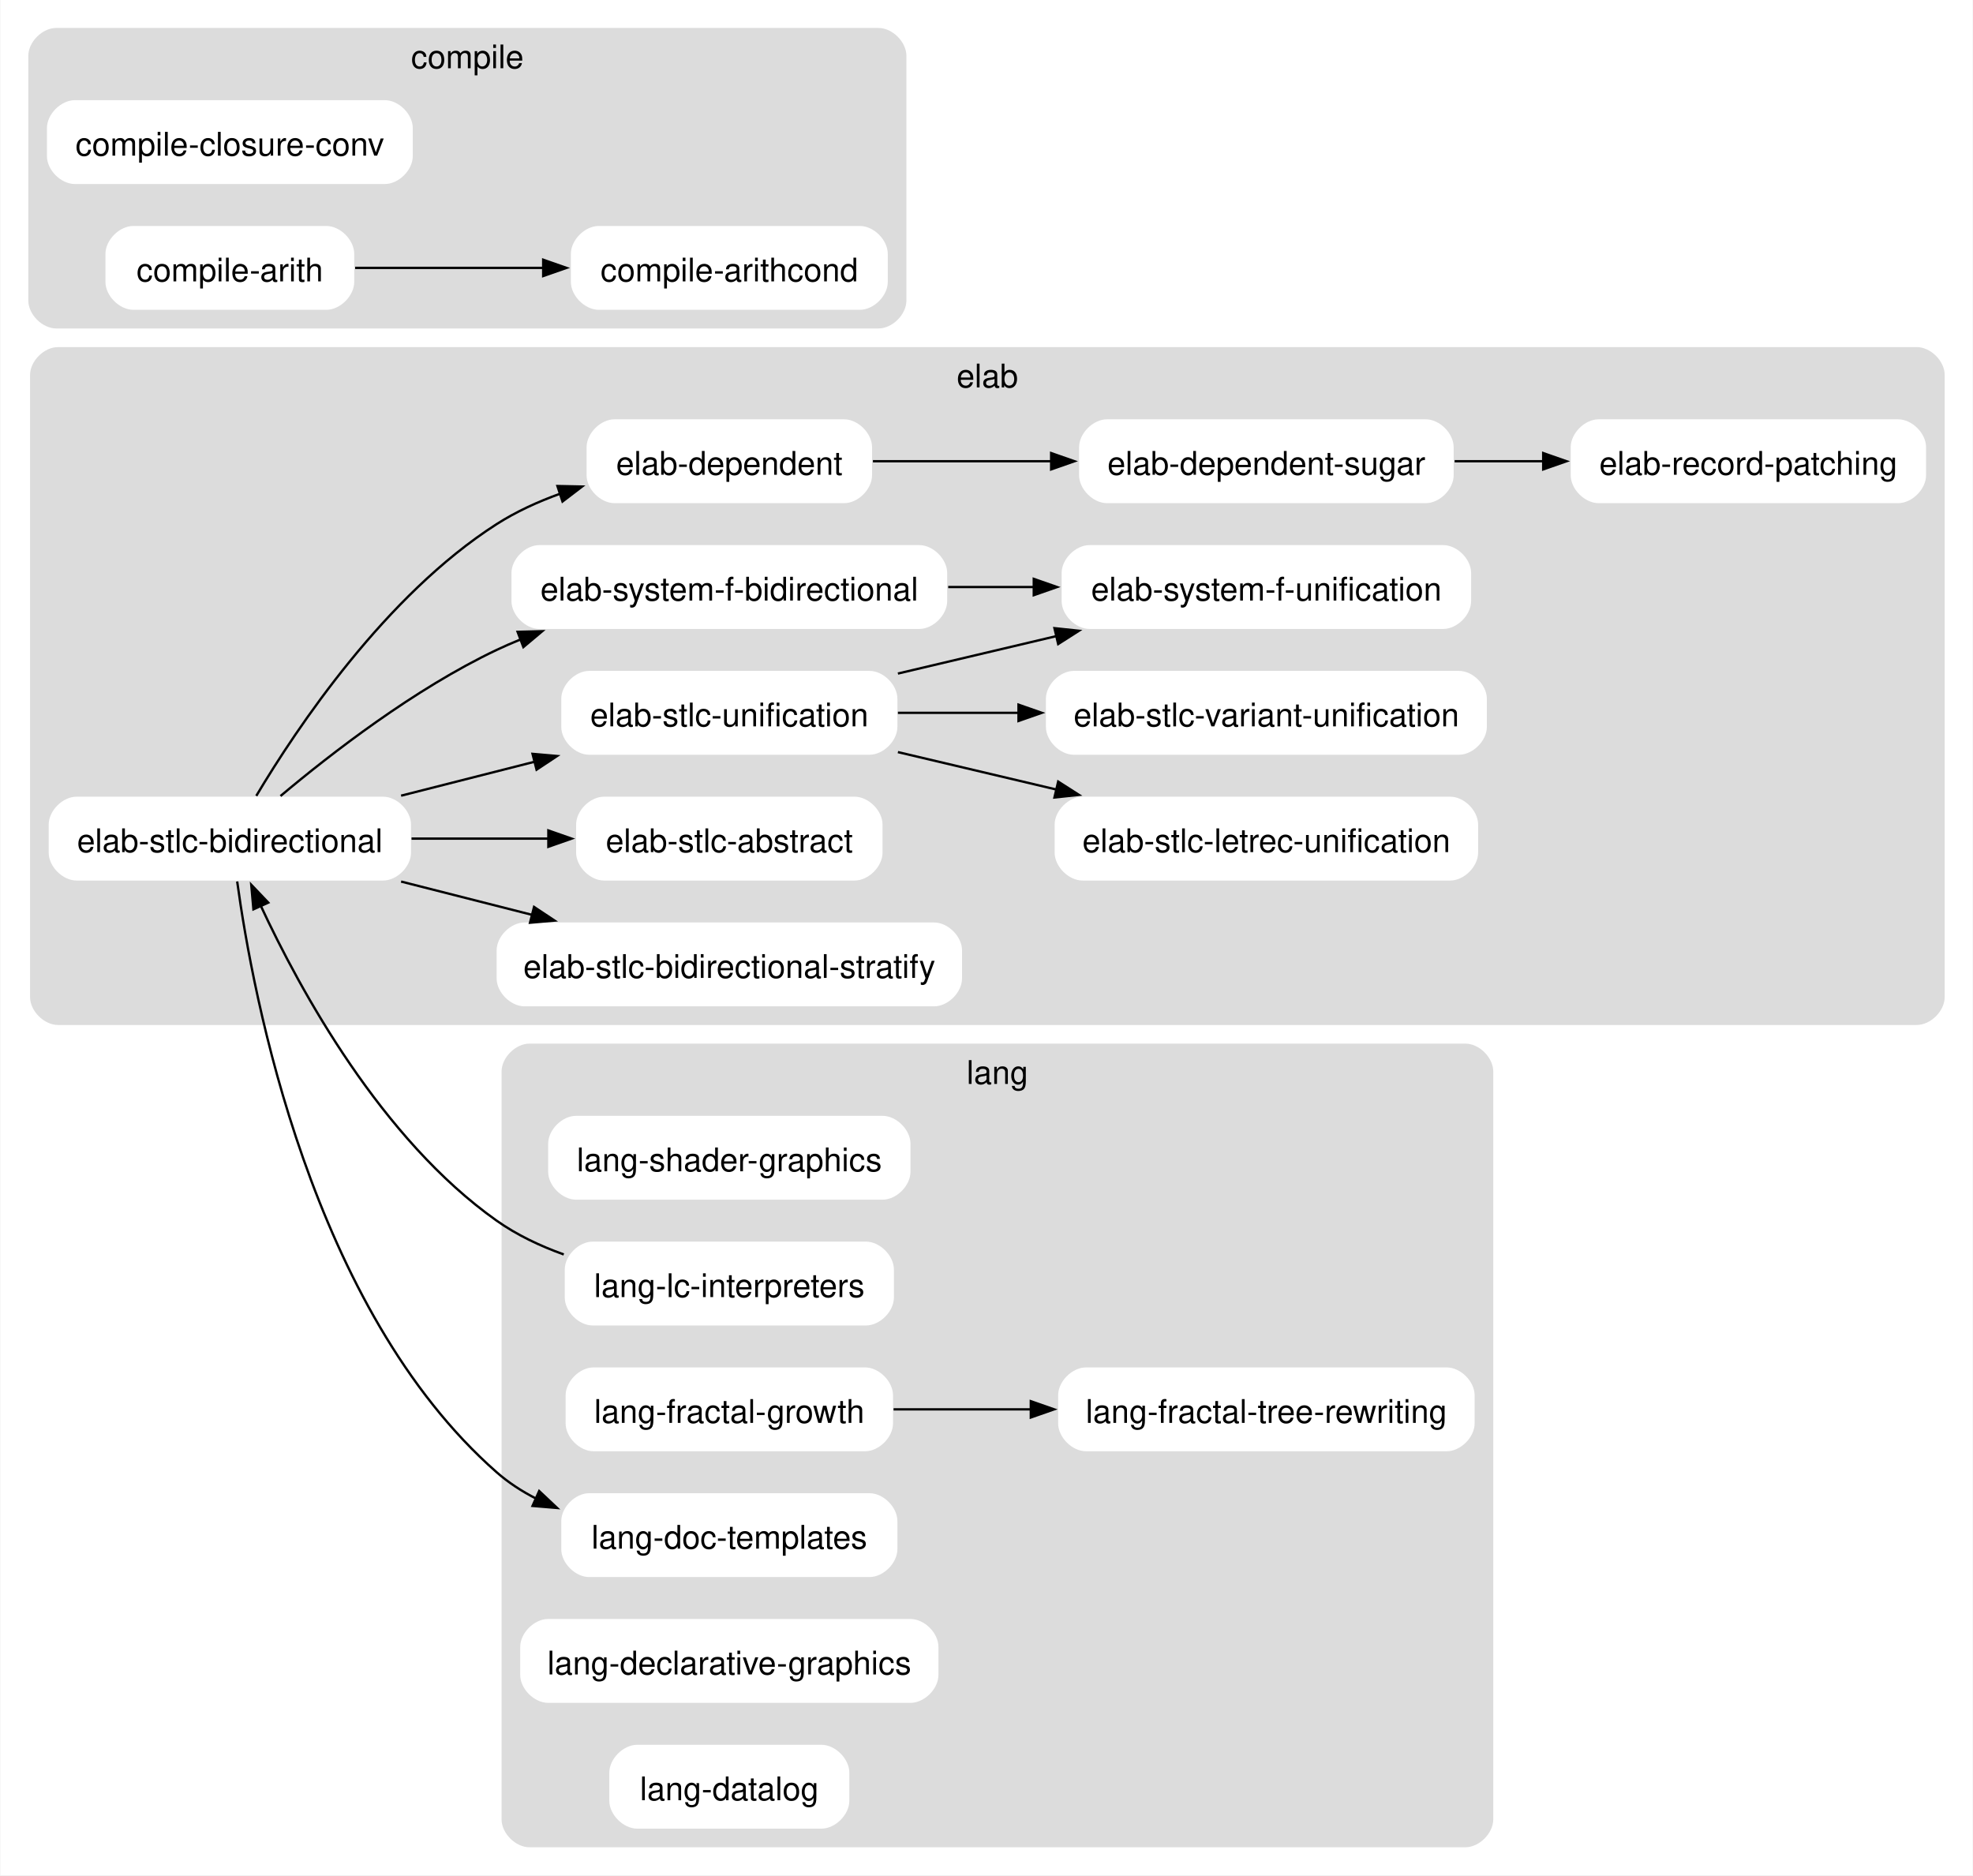
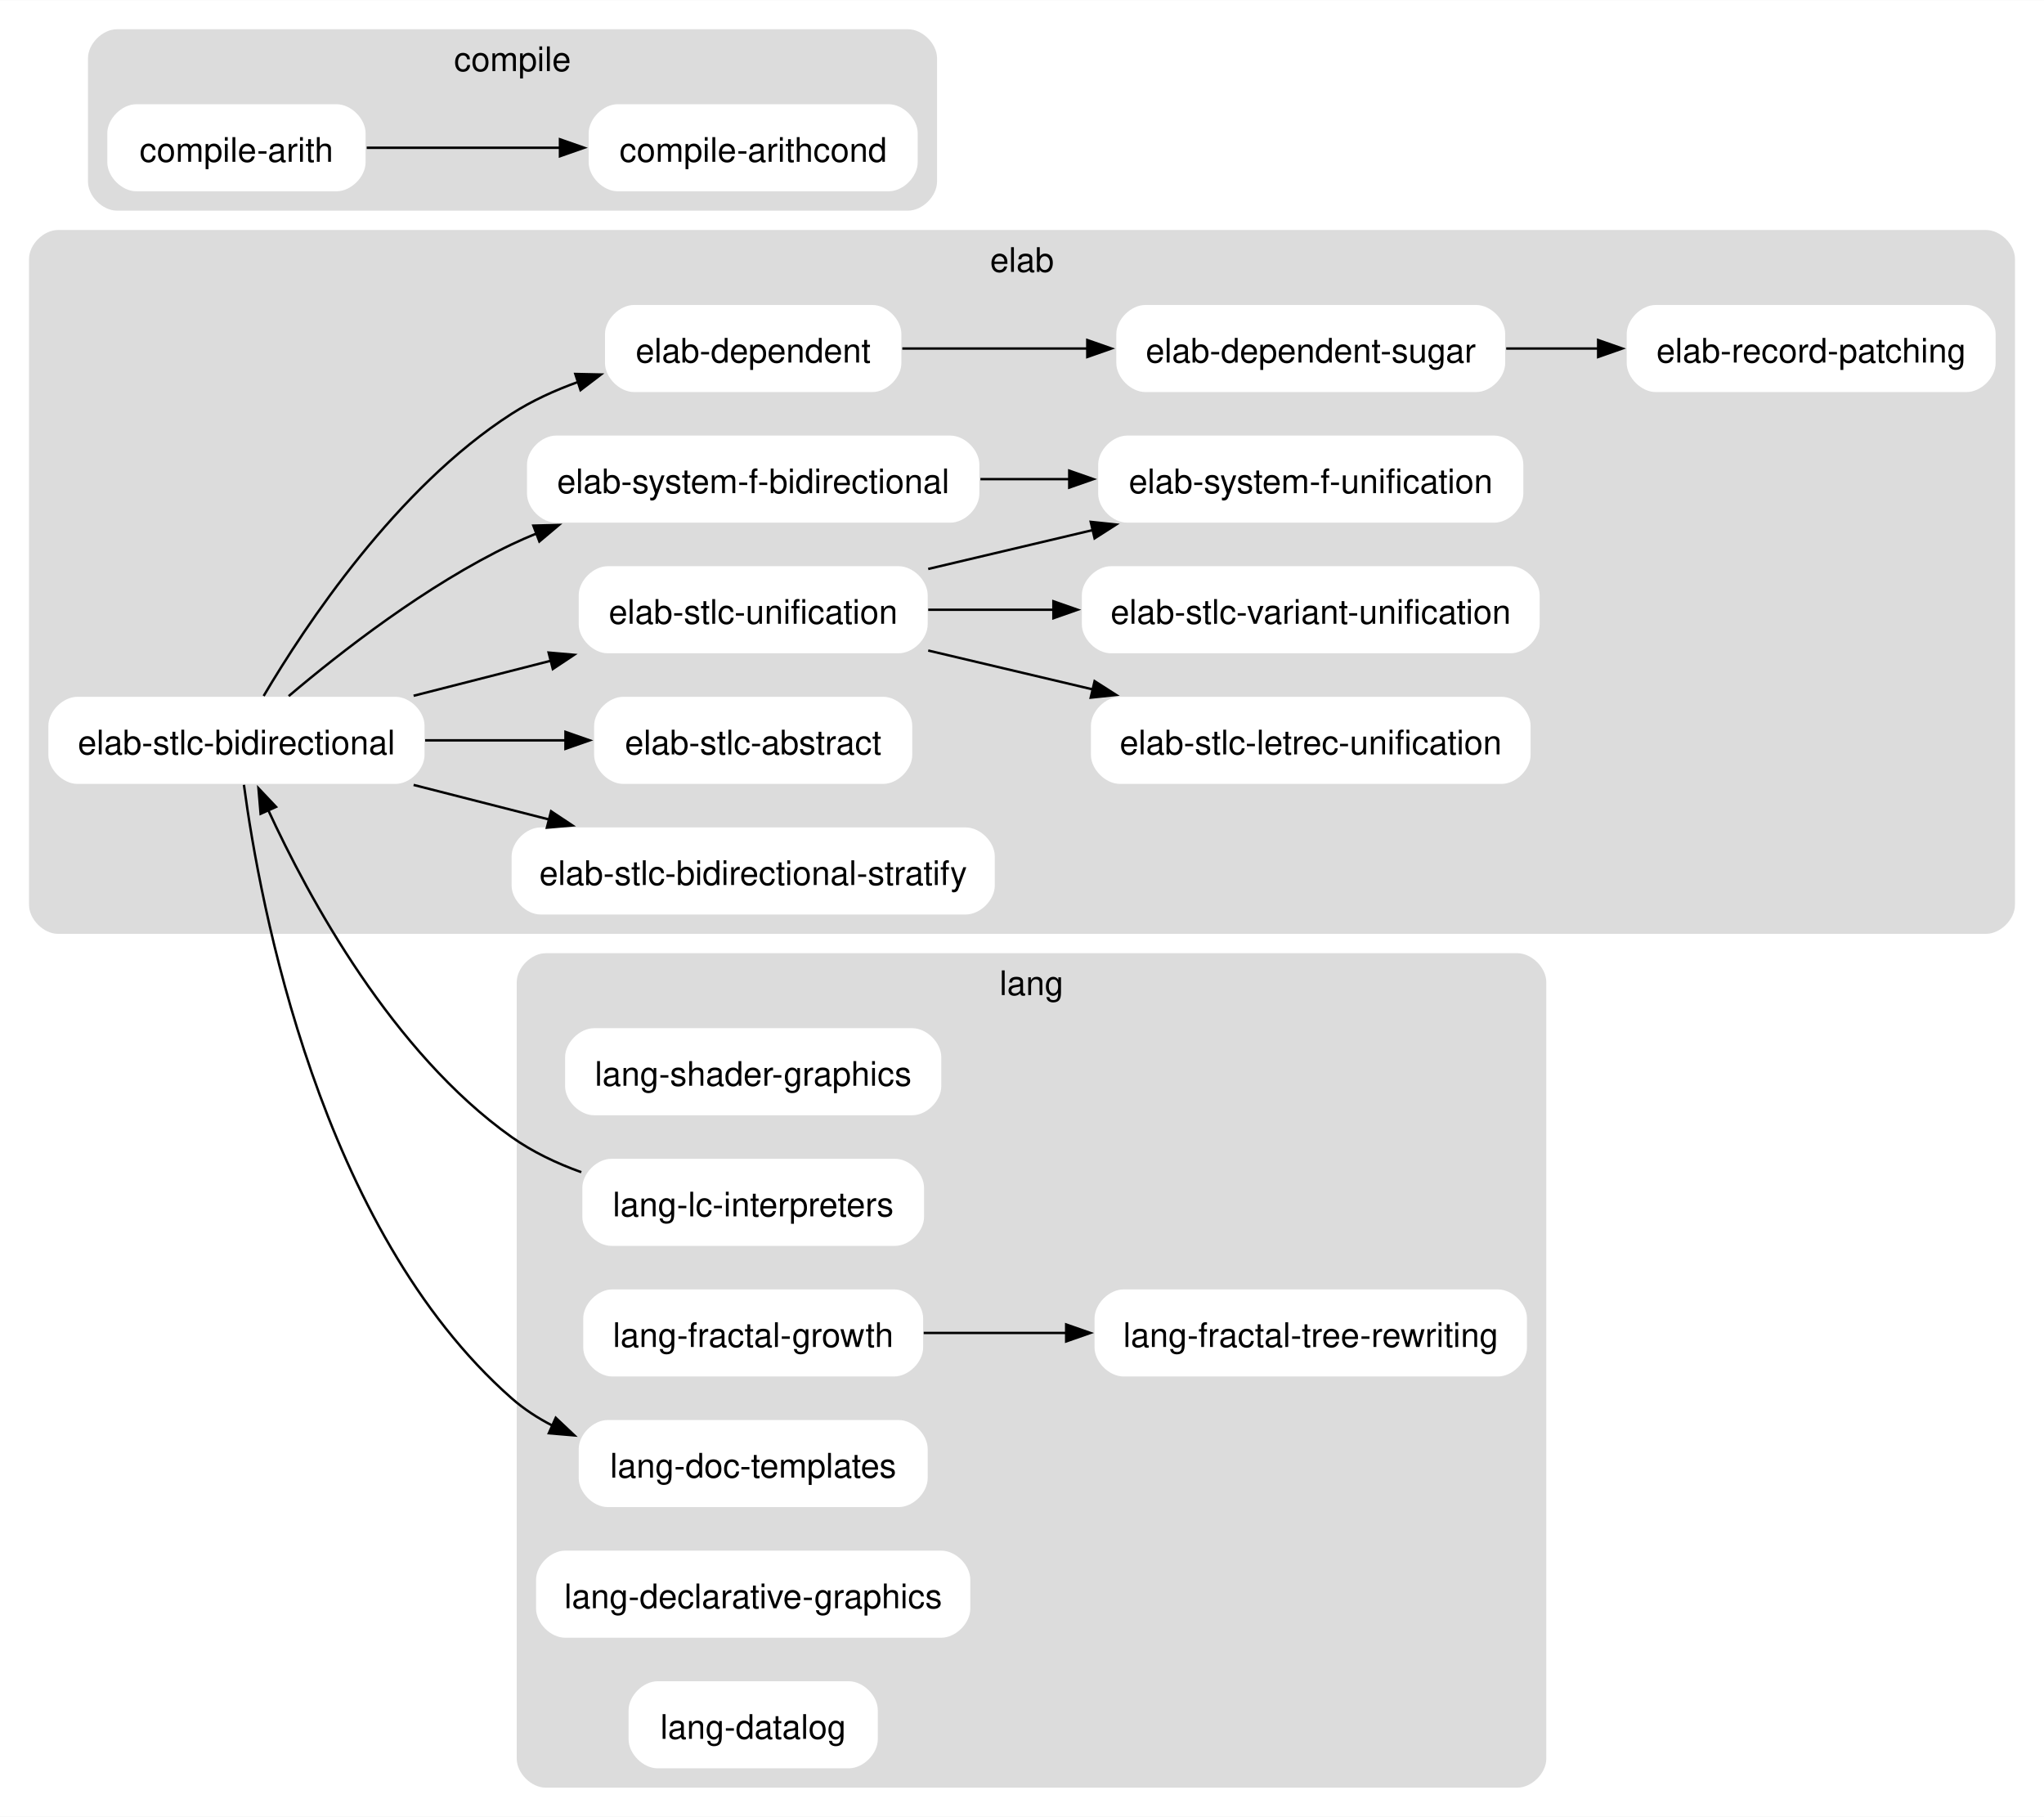
- <svg xmlns="http://www.w3.org/2000/svg" xmlns:xlink="http://www.w3.org/1999/xlink" width="847pt" height="805pt" viewBox="0.00 0.00 846.70 805.00">
-   <g id="graph0" class="graph" transform="scale(1 1) rotate(0) translate(4 801)">
-     <polygon fill="white" stroke="none" points="-4,4 -4,-801 842.7,-801 842.7,4 -4,4" />
+ <svg xmlns="http://www.w3.org/2000/svg" xmlns:xlink="http://www.w3.org/1999/xlink" width="845pt" height="751pt" viewBox="0.00 0.00 845.20 751.00">
+   <g id="graph0" class="graph" transform="scale(1 1) rotate(0) translate(4 747)">
+     <polygon fill="white" stroke="none" points="-4,4 -4,-747 841.2,-747 841.2,4 -4,4" />
    <g id="clust1" class="cluster">
-       <path fill="gainsboro" stroke="none" d="M20.75,-361C20.75,-361 818.7,-361 818.7,-361 824.7,-361 830.7,-367 830.7,-373 830.7,-373 830.7,-640 830.7,-640 830.7,-646 824.7,-652 818.7,-652 818.7,-652 20.75,-652 20.75,-652 14.75,-652 8.75,-646 8.75,-640 8.75,-640 8.75,-373 8.75,-373 8.75,-367 14.75,-361 20.75,-361" />
-       <text text-anchor="middle" x="419.72" y="-634.7" font-family="Helvetica,Arial,sans-serif" font-size="14.00">elab</text>
+       <path fill="gainsboro" stroke="none" d="M20,-361C20,-361 817.2,-361 817.2,-361 823.2,-361 829.2,-367 829.2,-373 829.2,-373 829.2,-640 829.2,-640 829.2,-646 823.2,-652 817.2,-652 817.2,-652 20,-652 20,-652 14,-652 8,-646 8,-640 8,-640 8,-373 8,-373 8,-367 14,-361 20,-361" />
+       <text text-anchor="middle" x="418.6" y="-634.7" font-family="Helvetica,Arial,sans-serif" font-size="14.00">elab</text>
    </g>
    <g id="clust2" class="cluster">
-       <path fill="gainsboro" stroke="none" d="M20,-660C20,-660 372.97,-660 372.97,-660 378.97,-660 384.97,-666 384.97,-672 384.97,-672 384.97,-777 384.97,-777 384.97,-783 378.97,-789 372.97,-789 372.97,-789 20,-789 20,-789 14,-789 8,-783 8,-777 8,-777 8,-672 8,-672 8,-666 14,-660 20,-660" />
-       <text text-anchor="middle" x="196.49" y="-771.7" font-family="Helvetica,Arial,sans-serif" font-size="14.00">compile</text>
+       <path fill="gainsboro" stroke="none" d="M44.38,-660C44.38,-660 371.47,-660 371.47,-660 377.47,-660 383.47,-666 383.47,-672 383.47,-672 383.47,-723 383.47,-723 383.47,-729 377.47,-735 371.47,-735 371.47,-735 44.37,-735 44.37,-735 38.38,-735 32.38,-729 32.38,-723 32.38,-723 32.38,-672 32.38,-672 32.38,-666 38.38,-660 44.38,-660" />
+       <text text-anchor="middle" x="207.92" y="-717.7" font-family="Helvetica,Arial,sans-serif" font-size="14.00">compile</text>
    </g>
    <g id="clust3" class="cluster">
-       <path fill="gainsboro" stroke="none" d="M223.17,-8C223.17,-8 624.9,-8 624.9,-8 630.9,-8 636.9,-14 636.9,-20 636.9,-20 636.9,-341 636.9,-341 636.9,-347 630.9,-353 624.9,-353 624.9,-353 223.17,-353 223.17,-353 217.17,-353 211.17,-347 211.17,-341 211.17,-341 211.17,-20 211.17,-20 211.17,-14 217.17,-8 223.17,-8" />
-       <text text-anchor="middle" x="424.04" y="-335.7" font-family="Helvetica,Arial,sans-serif" font-size="14.00">lang</text>
+       <path fill="gainsboro" stroke="none" d="M221.67,-8C221.67,-8 623.4,-8 623.4,-8 629.4,-8 635.4,-14 635.4,-20 635.4,-20 635.4,-341 635.4,-341 635.4,-347 629.4,-353 623.4,-353 623.4,-353 221.67,-353 221.67,-353 215.67,-353 209.67,-347 209.67,-341 209.67,-341 209.67,-20 209.67,-20 209.67,-14 215.67,-8 221.67,-8" />
+       <text text-anchor="middle" x="422.54" y="-335.7" font-family="Helvetica,Arial,sans-serif" font-size="14.00">lang</text>
    </g>
    <g id="node1" class="node">
      <g id="a_node1">
        <a xlink:href="./elab-stlc-bidirectional" xlink:title="elab-stlc-bidirectional">
-           <path fill="white" stroke="none" d="M160.3,-459C160.3,-459 28.75,-459 28.75,-459 22.75,-459 16.75,-453 16.75,-447 16.75,-447 16.75,-435 16.75,-435 16.75,-429 22.75,-423 28.75,-423 28.75,-423 160.3,-423 160.3,-423 166.3,-423 172.3,-429 172.3,-435 172.3,-435 172.3,-447 172.3,-447 172.3,-453 166.3,-459 160.3,-459" />
-           <text text-anchor="middle" x="94.52" y="-435.2" font-family="Helvetica,Arial,sans-serif" font-size="14.00">elab-stlc-bidirectional</text>
+           <path fill="white" stroke="none" d="M159.55,-459C159.55,-459 28,-459 28,-459 22,-459 16,-453 16,-447 16,-447 16,-435 16,-435 16,-429 22,-423 28,-423 28,-423 159.55,-423 159.55,-423 165.55,-423 171.55,-429 171.55,-435 171.55,-435 171.55,-447 171.55,-447 171.55,-453 165.55,-459 159.55,-459" />
+           <text text-anchor="middle" x="93.77" y="-435.2" font-family="Helvetica,Arial,sans-serif" font-size="14.00">elab-stlc-bidirectional</text>
        </a>
      </g>
    </g>
    <g id="node2" class="node">
      <g id="a_node2">
        <a xlink:href="./elab-stlc-bidirectional" xlink:title="elab-stlc-bidirectional-stratify">
-           <path fill="white" stroke="none" d="M396.85,-405C396.85,-405 221.05,-405 221.05,-405 215.05,-405 209.05,-399 209.05,-393 209.05,-393 209.05,-381 209.05,-381 209.05,-375 215.05,-369 221.05,-369 221.05,-369 396.85,-369 396.85,-369 402.85,-369 408.85,-375 408.85,-381 408.85,-381 408.85,-393 408.85,-393 408.85,-399 402.85,-405 396.85,-405" />
-           <text text-anchor="middle" x="308.95" y="-381.2" font-family="Helvetica,Arial,sans-serif" font-size="14.00">elab-stlc-bidirectional-stratify</text>
+           <path fill="white" stroke="none" d="M395.35,-405C395.35,-405 219.55,-405 219.55,-405 213.55,-405 207.55,-399 207.55,-393 207.55,-393 207.55,-381 207.55,-381 207.55,-375 213.55,-369 219.55,-369 219.55,-369 395.35,-369 395.35,-369 401.35,-369 407.35,-375 407.35,-381 407.35,-381 407.35,-393 407.35,-393 407.35,-399 401.35,-405 395.35,-405" />
+           <text text-anchor="middle" x="307.45" y="-381.2" font-family="Helvetica,Arial,sans-serif" font-size="14.00">elab-stlc-bidirectional-stratify</text>
        </a>
      </g>
    </g>
    <g id="edge1" class="edge">
-       <path fill="none" stroke="black" d="M168.04,-422.57C186.14,-417.97 205.69,-412.99 224.28,-408.27" />
-       <polygon fill="black" stroke="black" points="225.11,-411.67 233.94,-405.81 223.38,-404.89 225.11,-411.67" />
+       <path fill="none" stroke="black" d="M167.03,-422.57C185.07,-417.97 204.55,-412.99 223.08,-408.27" />
+       <polygon fill="black" stroke="black" points="223.87,-411.68 232.7,-405.82 222.14,-404.9 223.87,-411.68" />
    </g>
    <g id="node3" class="node">
      <g id="a_node3">
        <a xlink:href="./elab-stlc-abstract" xlink:title="elab-stlc-abstract">
-           <path fill="white" stroke="none" d="M362.72,-459C362.72,-459 255.17,-459 255.17,-459 249.17,-459 243.17,-453 243.17,-447 243.17,-447 243.17,-435 243.17,-435 243.17,-429 249.17,-423 255.17,-423 255.17,-423 362.72,-423 362.72,-423 368.72,-423 374.72,-429 374.72,-435 374.72,-435 374.72,-447 374.72,-447 374.72,-453 368.72,-459 362.72,-459" />
-           <text text-anchor="middle" x="308.95" y="-435.2" font-family="Helvetica,Arial,sans-serif" font-size="14.00">elab-stlc-abstract</text>
+           <path fill="white" stroke="none" d="M361.22,-459C361.22,-459 253.67,-459 253.67,-459 247.67,-459 241.67,-453 241.67,-447 241.67,-447 241.67,-435 241.67,-435 241.67,-429 247.67,-423 253.67,-423 253.67,-423 361.22,-423 361.22,-423 367.22,-423 373.22,-429 373.22,-435 373.22,-435 373.22,-447 373.22,-447 373.22,-453 367.22,-459 361.22,-459" />
+           <text text-anchor="middle" x="307.45" y="-435.2" font-family="Helvetica,Arial,sans-serif" font-size="14.00">elab-stlc-abstract</text>
        </a>
      </g>
    </g>
    <g id="edge3" class="edge">
-       <path fill="none" stroke="black" d="M172.52,-441C191.68,-441 212.22,-441 231.37,-441" />
-       <polygon fill="black" stroke="black" points="231.26,-444.5 241.26,-441 231.26,-437.5 231.26,-444.5" />
+       <path fill="none" stroke="black" d="M171.79,-441C190.78,-441 211.1,-441 230.05,-441" />
+       <polygon fill="black" stroke="black" points="229.83,-444.5 239.82,-441 229.82,-437.5 229.83,-444.5" />
    </g>
    <g id="node4" class="node">
      <g id="a_node4">
        <a xlink:href="./elab-stlc-unification" xlink:title="elab-stlc-unification">
-           <path fill="white" stroke="none" d="M369.1,-513C369.1,-513 248.8,-513 248.8,-513 242.8,-513 236.8,-507 236.8,-501 236.8,-501 236.8,-489 236.8,-489 236.8,-483 242.8,-477 248.8,-477 248.8,-477 369.1,-477 369.1,-477 375.1,-477 381.1,-483 381.1,-489 381.1,-489 381.1,-501 381.1,-501 381.1,-507 375.1,-513 369.1,-513" />
-           <text text-anchor="middle" x="308.95" y="-489.2" font-family="Helvetica,Arial,sans-serif" font-size="14.00">elab-stlc-unification</text>
+           <path fill="white" stroke="none" d="M367.6,-513C367.6,-513 247.3,-513 247.3,-513 241.3,-513 235.3,-507 235.3,-501 235.3,-501 235.3,-489 235.3,-489 235.3,-483 241.3,-477 247.3,-477 247.3,-477 367.6,-477 367.6,-477 373.6,-477 379.6,-483 379.6,-489 379.6,-489 379.6,-501 379.6,-501 379.6,-507 373.6,-513 367.6,-513" />
+           <text text-anchor="middle" x="307.45" y="-489.2" font-family="Helvetica,Arial,sans-serif" font-size="14.00">elab-stlc-unification</text>
        </a>
      </g>
    </g>
    <g id="edge2" class="edge">
-       <path fill="none" stroke="black" d="M168.04,-459.43C186.52,-464.13 206.53,-469.22 225.47,-474.03" />
-       <polygon fill="black" stroke="black" points="224.46,-477.39 235.02,-476.46 226.19,-470.6 224.46,-477.39" />
+       <path fill="none" stroke="black" d="M167.03,-459.43C185.35,-464.11 205.17,-469.16 223.96,-473.96" />
+       <polygon fill="black" stroke="black" points="222.86,-477.29 233.41,-476.37 224.59,-470.5 222.86,-477.29" />
    </g>
    <g id="node7" class="node">
      <g id="a_node7">
        <a xlink:href="./elab-system-f-bidirectional" xlink:title="elab-system-f-bidirectional">
-           <path fill="white" stroke="none" d="M390.47,-567C390.47,-567 227.42,-567 227.42,-567 221.42,-567 215.42,-561 215.42,-555 215.42,-555 215.42,-543 215.42,-543 215.42,-537 221.42,-531 227.42,-531 227.42,-531 390.47,-531 390.47,-531 396.47,-531 402.47,-537 402.47,-543 402.47,-543 402.47,-555 402.47,-555 402.47,-561 396.47,-567 390.47,-567" />
-           <text text-anchor="middle" x="308.95" y="-543.2" font-family="Helvetica,Arial,sans-serif" font-size="14.00">elab-system-f-bidirectional</text>
+           <path fill="white" stroke="none" d="M388.97,-567C388.97,-567 225.92,-567 225.92,-567 219.92,-567 213.92,-561 213.92,-555 213.92,-555 213.92,-543 213.92,-543 213.92,-537 219.92,-531 225.92,-531 225.92,-531 388.97,-531 388.97,-531 394.97,-531 400.97,-537 400.97,-543 400.97,-543 400.97,-555 400.97,-555 400.97,-561 394.97,-567 388.97,-567" />
+           <text text-anchor="middle" x="307.45" y="-543.2" font-family="Helvetica,Arial,sans-serif" font-size="14.00">elab-system-f-bidirectional</text>
        </a>
      </g>
    </g>
    <g id="edge4" class="edge">
-       <path fill="none" stroke="black" d="M116.27,-459.28C138.01,-477.56 173.83,-505.29 209.05,-522 212.39,-523.58 215.83,-525.09 219.35,-526.51" />
-       <polygon fill="black" stroke="black" points="218.05,-529.77 228.64,-530.03 220.53,-523.22 218.05,-529.77" />
+       <path fill="none" stroke="black" d="M115.37,-459.29C136.94,-477.57 172.51,-505.3 207.55,-522 210.88,-523.59 214.33,-525.1 217.84,-526.53" />
+       <polygon fill="black" stroke="black" points="216.54,-529.78 227.13,-530.05 219.03,-523.23 216.54,-529.78" />
    </g>
    <g id="node9" class="node">
      <g id="a_node9">
        <a xlink:href="./elab-dependent/" xlink:title="elab-dependent">
-           <path fill="white" stroke="none" d="M358.22,-621C358.22,-621 259.67,-621 259.67,-621 253.67,-621 247.67,-615 247.67,-609 247.67,-609 247.67,-597 247.67,-597 247.67,-591 253.67,-585 259.67,-585 259.67,-585 358.22,-585 358.22,-585 364.22,-585 370.22,-591 370.22,-597 370.22,-597 370.22,-609 370.22,-609 370.22,-615 364.22,-621 358.22,-621" />
-           <text text-anchor="middle" x="308.95" y="-597.2" font-family="Helvetica,Arial,sans-serif" font-size="14.00">elab-dependent</text>
+           <path fill="white" stroke="none" d="M356.72,-621C356.72,-621 258.17,-621 258.17,-621 252.17,-621 246.17,-615 246.17,-609 246.17,-609 246.17,-597 246.17,-597 246.17,-591 252.17,-585 258.17,-585 258.17,-585 356.72,-585 356.72,-585 362.72,-585 368.72,-591 368.72,-597 368.72,-597 368.72,-609 368.72,-609 368.72,-615 362.72,-621 356.72,-621" />
+           <text text-anchor="middle" x="307.45" y="-597.2" font-family="Helvetica,Arial,sans-serif" font-size="14.00">elab-dependent</text>
        </a>
      </g>
    </g>
    <g id="edge5" class="edge">
-       <path fill="none" stroke="black" d="M105.87,-459.35C123.29,-488.57 161.33,-545.47 209.05,-576 217.38,-581.33 226.76,-585.62 236.34,-589.07" />
-       <polygon fill="black" stroke="black" points="235.15,-592.36 245.75,-592.14 237.33,-585.71 235.15,-592.36" />
-     </g>
-     <g id="node17" class="node">
-       <g id="a_node17">
+       <path fill="none" stroke="black" d="M105.02,-459.35C122.28,-488.57 160.01,-545.48 207.55,-576 215.93,-581.38 225.37,-585.7 235.01,-589.16" />
+       <polygon fill="black" stroke="black" points="233.89,-592.48 244.49,-592.25 236.06,-585.82 233.89,-592.48" />
+     </g>
+     <g id="node16" class="node">
+       <g id="a_node16">
        <a xlink:href="./lang-doc-templates/" xlink:title="lang-doc-templates">
-           <path fill="white" stroke="none" d="M369.1,-160C369.1,-160 248.8,-160 248.8,-160 242.8,-160 236.8,-154 236.8,-148 236.8,-148 236.8,-136 236.8,-136 236.8,-130 242.8,-124 248.8,-124 248.8,-124 369.1,-124 369.1,-124 375.1,-124 381.1,-130 381.1,-136 381.1,-136 381.1,-148 381.1,-148 381.1,-154 375.1,-160 369.1,-160" />
-           <text text-anchor="middle" x="308.95" y="-136.2" font-family="Helvetica,Arial,sans-serif" font-size="14.00">lang-doc-templates</text>
+           <path fill="white" stroke="none" d="M367.6,-160C367.6,-160 247.3,-160 247.3,-160 241.3,-160 235.3,-154 235.3,-148 235.3,-148 235.3,-136 235.3,-136 235.3,-130 241.3,-124 247.3,-124 247.3,-124 367.6,-124 367.6,-124 373.6,-124 379.6,-130 379.6,-136 379.6,-136 379.6,-148 379.6,-148 379.6,-154 373.6,-160 367.6,-160" />
+           <text text-anchor="middle" x="307.45" y="-136.2" font-family="Helvetica,Arial,sans-serif" font-size="14.00">lang-doc-templates</text>
        </a>
      </g>
    </g>
    <g id="edge6" class="edge">
-       <path fill="none" stroke="black" d="M97.67,-422.6C104.37,-373.61 129.48,-238.92 209.05,-169 214.1,-164.56 219.82,-160.84 225.9,-157.73" />
-       <polygon fill="black" stroke="black" points="227.31,-160.93 235.02,-153.66 224.46,-154.54 227.31,-160.93" />
+       <path fill="none" stroke="black" d="M96.86,-422.61C103.42,-373.62 128.14,-238.94 207.55,-169 212.6,-164.55 218.31,-160.83 224.38,-157.72" />
+       <polygon fill="black" stroke="black" points="225.8,-160.92 233.51,-153.64 222.95,-154.53 225.8,-160.92" />
    </g>
    <g id="node5" class="node">
      <g id="a_node5">
        <a xlink:href="./elab-stlc-letrec-unification" xlink:title="elab-stlc-letrec-unification">
-           <path fill="white" stroke="none" d="M618.4,-459C618.4,-459 460.6,-459 460.6,-459 454.6,-459 448.6,-453 448.6,-447 448.6,-447 448.6,-435 448.6,-435 448.6,-429 454.6,-423 460.6,-423 460.6,-423 618.4,-423 618.4,-423 624.4,-423 630.4,-429 630.4,-435 630.4,-435 630.4,-447 630.4,-447 630.4,-453 624.4,-459 618.4,-459" />
-           <text text-anchor="middle" x="539.5" y="-435.2" font-family="Helvetica,Arial,sans-serif" font-size="14.00">elab-stlc-letrec-unification</text>
+           <path fill="white" stroke="none" d="M616.9,-459C616.9,-459 459.1,-459 459.1,-459 453.1,-459 447.1,-453 447.1,-447 447.1,-447 447.1,-435 447.1,-435 447.1,-429 453.1,-423 459.1,-423 459.1,-423 616.9,-423 616.9,-423 622.9,-423 628.9,-429 628.9,-435 628.9,-435 628.9,-447 628.9,-447 628.9,-453 622.9,-459 616.9,-459" />
+           <text text-anchor="middle" x="538" y="-435.2" font-family="Helvetica,Arial,sans-serif" font-size="14.00">elab-stlc-letrec-unification</text>
        </a>
      </g>
    </g>
    <g id="edge7" class="edge">
-       <path fill="none" stroke="black" d="M381.32,-478.14C402.94,-473.03 426.94,-467.36 449.55,-462.02" />
-       <polygon fill="black" stroke="black" points="450.12,-465.48 459.05,-459.77 448.52,-458.66 450.12,-465.48" />
+       <path fill="none" stroke="black" d="M379.82,-478.14C401.44,-473.03 425.44,-467.36 448.05,-462.02" />
+       <polygon fill="black" stroke="black" points="448.62,-465.48 457.55,-459.77 447.02,-458.66 448.62,-465.48" />
    </g>
    <g id="node6" class="node">
      <g id="a_node6">
        <a xlink:href="./elab-stlc-variant-unification" xlink:title="elab-stlc-variant-unification">
-           <path fill="white" stroke="none" d="M622.15,-513C622.15,-513 456.85,-513 456.85,-513 450.85,-513 444.85,-507 444.85,-501 444.85,-501 444.85,-489 444.85,-489 444.85,-483 450.85,-477 456.85,-477 456.85,-477 622.15,-477 622.15,-477 628.15,-477 634.15,-483 634.15,-489 634.15,-489 634.15,-501 634.15,-501 634.15,-507 628.15,-513 622.15,-513" />
-           <text text-anchor="middle" x="539.5" y="-489.2" font-family="Helvetica,Arial,sans-serif" font-size="14.00">elab-stlc-variant-unification</text>
+           <path fill="white" stroke="none" d="M620.65,-513C620.65,-513 455.35,-513 455.35,-513 449.35,-513 443.35,-507 443.35,-501 443.35,-501 443.35,-489 443.35,-489 443.35,-483 449.35,-477 455.35,-477 455.35,-477 620.65,-477 620.65,-477 626.65,-477 632.65,-483 632.65,-489 632.65,-489 632.65,-501 632.65,-501 632.65,-507 626.65,-513 620.65,-513" />
+           <text text-anchor="middle" x="538" y="-489.2" font-family="Helvetica,Arial,sans-serif" font-size="14.00">elab-stlc-variant-unification</text>
        </a>
      </g>
    </g>
    <g id="edge8" class="edge">
-       <path fill="none" stroke="black" d="M381.32,-495C397.76,-495 415.59,-495 433.13,-495" />
-       <polygon fill="black" stroke="black" points="433.09,-498.5 443.09,-495 433.09,-491.5 433.09,-498.5" />
+       <path fill="none" stroke="black" d="M379.82,-495C396.26,-495 414.09,-495 431.63,-495" />
+       <polygon fill="black" stroke="black" points="431.59,-498.5 441.59,-495 431.59,-491.5 431.59,-498.5" />
    </g>
    <g id="node8" class="node">
      <g id="a_node8">
        <a xlink:href="./elab-system-f-unification" xlink:title="elab-system-f-unification">
-           <path fill="white" stroke="none" d="M615.4,-567C615.4,-567 463.6,-567 463.6,-567 457.6,-567 451.6,-561 451.6,-555 451.6,-555 451.6,-543 451.6,-543 451.6,-537 457.6,-531 463.6,-531 463.6,-531 615.4,-531 615.4,-531 621.4,-531 627.4,-537 627.4,-543 627.4,-543 627.4,-555 627.4,-555 627.4,-561 621.4,-567 615.4,-567" />
-           <text text-anchor="middle" x="539.5" y="-543.2" font-family="Helvetica,Arial,sans-serif" font-size="14.00">elab-system-f-unification</text>
+           <path fill="white" stroke="none" d="M613.9,-567C613.9,-567 462.1,-567 462.1,-567 456.1,-567 450.1,-561 450.1,-555 450.1,-555 450.1,-543 450.1,-543 450.1,-537 456.1,-531 462.1,-531 462.1,-531 613.9,-531 613.9,-531 619.9,-531 625.9,-537 625.9,-543 625.9,-543 625.9,-555 625.9,-555 625.9,-561 619.9,-567 613.9,-567" />
+           <text text-anchor="middle" x="538" y="-543.2" font-family="Helvetica,Arial,sans-serif" font-size="14.00">elab-system-f-unification</text>
        </a>
      </g>
    </g>
    <g id="edge9" class="edge">
-       <path fill="none" stroke="black" d="M381.32,-511.86C402.94,-516.97 426.94,-522.64 449.55,-527.98" />
-       <polygon fill="black" stroke="black" points="448.52,-531.34 459.05,-530.23 450.12,-524.52 448.52,-531.34" />
+       <path fill="none" stroke="black" d="M379.82,-511.86C401.44,-516.97 425.44,-522.64 448.05,-527.98" />
+       <polygon fill="black" stroke="black" points="447.02,-531.34 457.55,-530.23 448.62,-524.52 447.02,-531.34" />
    </g>
    <g id="edge10" class="edge">
-       <path fill="none" stroke="black" d="M402.91,-549C415.12,-549 427.66,-549 439.95,-549" />
-       <polygon fill="black" stroke="black" points="439.64,-552.5 449.64,-549 439.64,-545.5 439.64,-552.5" />
+       <path fill="none" stroke="black" d="M401.41,-549C413.62,-549 426.16,-549 438.45,-549" />
+       <polygon fill="black" stroke="black" points="438.14,-552.5 448.14,-549 438.14,-545.5 438.14,-552.5" />
    </g>
    <g id="node10" class="node">
      <g id="a_node10">
        <a xlink:href="./elab-dependent-sugar/" xlink:title="elab-dependent-sugar">
-           <path fill="white" stroke="none" d="M607.9,-621C607.9,-621 471.1,-621 471.1,-621 465.1,-621 459.1,-615 459.1,-609 459.1,-609 459.1,-597 459.1,-597 459.1,-591 465.1,-585 471.1,-585 471.1,-585 607.9,-585 607.9,-585 613.9,-585 619.9,-591 619.9,-597 619.9,-597 619.9,-609 619.9,-609 619.9,-615 613.9,-621 607.9,-621" />
-           <text text-anchor="middle" x="539.5" y="-597.2" font-family="Helvetica,Arial,sans-serif" font-size="14.00">elab-dependent-sugar</text>
+           <path fill="white" stroke="none" d="M606.4,-621C606.4,-621 469.6,-621 469.6,-621 463.6,-621 457.6,-615 457.6,-609 457.6,-609 457.6,-597 457.6,-597 457.6,-591 463.6,-585 469.6,-585 469.6,-585 606.4,-585 606.4,-585 612.4,-585 618.4,-591 618.4,-597 618.4,-597 618.4,-609 618.4,-609 618.4,-615 612.4,-621 606.4,-621" />
+           <text text-anchor="middle" x="538" y="-597.2" font-family="Helvetica,Arial,sans-serif" font-size="14.00">elab-dependent-sugar</text>
        </a>
      </g>
    </g>
    <g id="edge11" class="edge">
-       <path fill="none" stroke="black" d="M370.6,-603C394.1,-603 421.51,-603 447.29,-603" />
-       <polygon fill="black" stroke="black" points="447.1,-606.5 457.1,-603 447.1,-599.5 447.1,-606.5" />
+       <path fill="none" stroke="black" d="M369.1,-603C392.6,-603 420.01,-603 445.79,-603" />
+       <polygon fill="black" stroke="black" points="445.6,-606.5 455.6,-603 445.6,-599.5 445.6,-606.5" />
    </g>
    <g id="node11" class="node">
      <g id="a_node11">
        <a xlink:href="./elab-record-patching/" xlink:title="elab-record-patching">
-           <path fill="white" stroke="none" d="M810.7,-621C810.7,-621 682.15,-621 682.15,-621 676.15,-621 670.15,-615 670.15,-609 670.15,-609 670.15,-597 670.15,-597 670.15,-591 676.15,-585 682.15,-585 682.15,-585 810.7,-585 810.7,-585 816.7,-585 822.7,-591 822.7,-597 822.7,-597 822.7,-609 822.7,-609 822.7,-615 816.7,-621 810.7,-621" />
-           <text text-anchor="middle" x="746.42" y="-597.2" font-family="Helvetica,Arial,sans-serif" font-size="14.00">elab-record-patching</text>
+           <path fill="white" stroke="none" d="M809.2,-621C809.2,-621 680.65,-621 680.65,-621 674.65,-621 668.65,-615 668.65,-609 668.65,-609 668.65,-597 668.65,-597 668.65,-591 674.65,-585 680.65,-585 680.65,-585 809.2,-585 809.2,-585 815.2,-585 821.2,-591 821.2,-597 821.2,-597 821.2,-609 821.2,-609 821.2,-615 815.2,-621 809.2,-621" />
+           <text text-anchor="middle" x="744.92" y="-597.2" font-family="Helvetica,Arial,sans-serif" font-size="14.00">elab-record-patching</text>
        </a>
      </g>
    </g>
    <g id="edge12" class="edge">
-       <path fill="none" stroke="black" d="M620.32,-603C632.79,-603 645.74,-603 658.37,-603" />
-       <polygon fill="black" stroke="black" points="658.34,-606.5 668.34,-603 658.34,-599.5 658.34,-606.5" />
+       <path fill="none" stroke="black" d="M618.82,-603C631.29,-603 644.24,-603 656.87,-603" />
+       <polygon fill="black" stroke="black" points="656.84,-606.5 666.84,-603 656.84,-599.5 656.84,-606.5" />
    </g>
    <g id="node12" class="node">
      <g id="a_node12">
        <a xlink:href="./compile-arith/" xlink:title="compile-arith">
-           <path fill="white" stroke="none" d="M135.92,-704C135.92,-704 53.12,-704 53.12,-704 47.12,-704 41.12,-698 41.12,-692 41.12,-692 41.12,-680 41.12,-680 41.12,-674 47.12,-668 53.12,-668 53.12,-668 135.92,-668 135.92,-668 141.92,-668 147.92,-674 147.92,-680 147.92,-680 147.92,-692 147.92,-692 147.92,-698 141.92,-704 135.92,-704" />
-           <text text-anchor="middle" x="94.52" y="-680.2" font-family="Helvetica,Arial,sans-serif" font-size="14.00">compile-arith</text>
+           <path fill="white" stroke="none" d="M135.17,-704C135.17,-704 52.37,-704 52.37,-704 46.37,-704 40.37,-698 40.37,-692 40.37,-692 40.37,-680 40.37,-680 40.37,-674 46.37,-668 52.37,-668 52.37,-668 135.17,-668 135.17,-668 141.17,-668 147.17,-674 147.17,-680 147.17,-680 147.17,-692 147.17,-692 147.17,-698 141.17,-704 135.17,-704" />
+           <text text-anchor="middle" x="93.77" y="-680.2" font-family="Helvetica,Arial,sans-serif" font-size="14.00">compile-arith</text>
        </a>
      </g>
    </g>
    <g id="node13" class="node">
      <g id="a_node13">
        <a xlink:href="./compile-arithcond/" xlink:title="compile-arithcond">
-           <path fill="white" stroke="none" d="M364.97,-704C364.97,-704 252.92,-704 252.92,-704 246.92,-704 240.92,-698 240.92,-692 240.92,-692 240.92,-680 240.92,-680 240.92,-674 246.92,-668 252.92,-668 252.92,-668 364.97,-668 364.97,-668 370.97,-668 376.97,-674 376.97,-680 376.97,-680 376.97,-692 376.97,-692 376.97,-698 370.97,-704 364.97,-704" />
-           <text text-anchor="middle" x="308.95" y="-680.2" font-family="Helvetica,Arial,sans-serif" font-size="14.00">compile-arithcond</text>
+           <path fill="white" stroke="none" d="M363.47,-704C363.47,-704 251.42,-704 251.42,-704 245.42,-704 239.42,-698 239.42,-692 239.42,-692 239.42,-680 239.42,-680 239.42,-674 245.42,-668 251.42,-668 251.42,-668 363.47,-668 363.47,-668 369.47,-668 375.47,-674 375.47,-680 375.47,-680 375.47,-692 375.47,-692 375.47,-698 369.47,-704 363.47,-704" />
+           <text text-anchor="middle" x="307.45" y="-680.2" font-family="Helvetica,Arial,sans-serif" font-size="14.00">compile-arithcond</text>
        </a>
      </g>
    </g>
    <g id="edge13" class="edge">
-       <path fill="none" stroke="black" d="M148.31,-686C172.71,-686 202.21,-686 229.17,-686" />
-       <polygon fill="black" stroke="black" points="229.04,-689.5 239.04,-686 229.04,-682.5 229.04,-689.5" />
+       <path fill="none" stroke="black" d="M147.64,-686C171.86,-686 201.06,-686 227.78,-686" />
+       <polygon fill="black" stroke="black" points="227.55,-689.5 237.55,-686 227.55,-682.5 227.55,-689.5" />
    </g>
    <g id="node14" class="node">
      <g id="a_node14">
-         <a xlink:href="./compile-closure-conv" xlink:title="compile-closure-conv">
-           <path fill="white" stroke="none" d="M161.05,-758C161.05,-758 28,-758 28,-758 22,-758 16,-752 16,-746 16,-746 16,-734 16,-734 16,-728 22,-722 28,-722 28,-722 161.05,-722 161.05,-722 167.05,-722 173.05,-728 173.05,-734 173.05,-734 173.05,-746 173.05,-746 173.05,-752 167.05,-758 161.05,-758" />
-           <text text-anchor="middle" x="94.52" y="-734.2" font-family="Helvetica,Arial,sans-serif" font-size="14.00">compile-closure-conv</text>
+         <a xlink:href="./lang-datalog/" xlink:title="lang-datalog">
+           <path fill="white" stroke="none" d="M346.97,-52C346.97,-52 267.92,-52 267.92,-52 261.92,-52 255.92,-46 255.92,-40 255.92,-40 255.92,-28 255.92,-28 255.92,-22 261.92,-16 267.92,-16 267.92,-16 346.97,-16 346.97,-16 352.97,-16 358.97,-22 358.97,-28 358.97,-28 358.97,-40 358.97,-40 358.97,-46 352.97,-52 346.97,-52" />
+           <text text-anchor="middle" x="307.45" y="-28.2" font-family="Helvetica,Arial,sans-serif" font-size="14.00">lang-datalog</text>
        </a>
      </g>
    </g>
    <g id="node15" class="node">
      <g id="a_node15">
-         <a xlink:href="./lang-datalog/" xlink:title="lang-datalog">
-           <path fill="white" stroke="none" d="M348.47,-52C348.47,-52 269.42,-52 269.42,-52 263.42,-52 257.42,-46 257.42,-40 257.42,-40 257.42,-28 257.42,-28 257.42,-22 263.42,-16 269.42,-16 269.42,-16 348.47,-16 348.47,-16 354.47,-16 360.47,-22 360.47,-28 360.47,-28 360.47,-40 360.47,-40 360.47,-46 354.47,-52 348.47,-52" />
-           <text text-anchor="middle" x="308.95" y="-28.2" font-family="Helvetica,Arial,sans-serif" font-size="14.00">lang-datalog</text>
-         </a>
-       </g>
-     </g>
-     <g id="node16" class="node">
-       <g id="a_node16">
        <a xlink:href="./lang-declarative-graphics/" xlink:title="lang-declarative-graphics">
-           <path fill="white" stroke="none" d="M386.72,-106C386.72,-106 231.17,-106 231.17,-106 225.17,-106 219.17,-100 219.17,-94 219.17,-94 219.17,-82 219.17,-82 219.17,-76 225.17,-70 231.17,-70 231.17,-70 386.72,-70 386.72,-70 392.72,-70 398.72,-76 398.72,-82 398.72,-82 398.72,-94 398.72,-94 398.72,-100 392.72,-106 386.72,-106" />
-           <text text-anchor="middle" x="308.95" y="-82.2" font-family="Helvetica,Arial,sans-serif" font-size="14.00">lang-declarative-graphics</text>
+           <path fill="white" stroke="none" d="M385.22,-106C385.22,-106 229.67,-106 229.67,-106 223.67,-106 217.67,-100 217.67,-94 217.67,-94 217.67,-82 217.67,-82 217.67,-76 223.67,-70 229.67,-70 229.67,-70 385.22,-70 385.22,-70 391.22,-70 397.22,-76 397.22,-82 397.22,-82 397.22,-94 397.22,-94 397.22,-100 391.22,-106 385.22,-106" />
+           <text text-anchor="middle" x="307.45" y="-82.2" font-family="Helvetica,Arial,sans-serif" font-size="14.00">lang-declarative-graphics</text>
+         </a>
+       </g>
+     </g>
+     <g id="node17" class="node">
+       <g id="a_node17">
+         <a xlink:href="./lang-fractal-growth/" xlink:title="lang-fractal-growth">
+           <path fill="white" stroke="none" d="M365.72,-214C365.72,-214 249.17,-214 249.17,-214 243.17,-214 237.17,-208 237.17,-202 237.17,-202 237.17,-190 237.17,-190 237.17,-184 243.17,-178 249.17,-178 249.17,-178 365.72,-178 365.72,-178 371.72,-178 377.72,-184 377.72,-190 377.72,-190 377.72,-202 377.72,-202 377.72,-208 371.72,-214 365.72,-214" />
+           <text text-anchor="middle" x="307.45" y="-190.2" font-family="Helvetica,Arial,sans-serif" font-size="14.00">lang-fractal-growth</text>
        </a>
      </g>
    </g>
    <g id="node18" class="node">
      <g id="a_node18">
-         <a xlink:href="./lang-fractal-growth/" xlink:title="lang-fractal-growth">
-           <path fill="white" stroke="none" d="M367.22,-214C367.22,-214 250.67,-214 250.67,-214 244.67,-214 238.67,-208 238.67,-202 238.67,-202 238.67,-190 238.67,-190 238.67,-184 244.67,-178 250.67,-178 250.67,-178 367.22,-178 367.22,-178 373.22,-178 379.22,-184 379.22,-190 379.22,-190 379.22,-202 379.22,-202 379.22,-208 373.22,-214 367.22,-214" />
-           <text text-anchor="middle" x="308.95" y="-190.2" font-family="Helvetica,Arial,sans-serif" font-size="14.00">lang-fractal-growth</text>
-         </a>
-       </g>
+         <a xlink:href="./lang-fractal-tree-rewriting/" xlink:title="lang-fractal-tree-rewriting">
+           <path fill="white" stroke="none" d="M615.4,-214C615.4,-214 460.6,-214 460.6,-214 454.6,-214 448.6,-208 448.6,-202 448.6,-202 448.6,-190 448.6,-190 448.6,-184 454.6,-178 460.6,-178 460.6,-178 615.4,-178 615.4,-178 621.4,-178 627.4,-184 627.4,-190 627.4,-190 627.4,-202 627.4,-202 627.4,-208 621.4,-214 615.4,-214" />
+           <text text-anchor="middle" x="538" y="-190.2" font-family="Helvetica,Arial,sans-serif" font-size="14.00">lang-fractal-tree-rewriting</text>
+         </a>
+       </g>
+     </g>
+     <g id="edge15" class="edge">
+       <path fill="none" stroke="black" d="M377.95,-196C396.59,-196 417.12,-196 437.06,-196" />
+       <polygon fill="black" stroke="black" points="436.87,-199.5 446.87,-196 436.87,-192.5 436.87,-199.5" />
    </g>
    <g id="node19" class="node">
      <g id="a_node19">
-         <a xlink:href="./lang-fractal-tree-rewriting/" xlink:title="lang-fractal-tree-rewriting">
-           <path fill="white" stroke="none" d="M616.9,-214C616.9,-214 462.1,-214 462.1,-214 456.1,-214 450.1,-208 450.1,-202 450.1,-202 450.1,-190 450.1,-190 450.1,-184 456.1,-178 462.1,-178 462.1,-178 616.9,-178 616.9,-178 622.9,-178 628.9,-184 628.9,-190 628.9,-190 628.9,-202 628.9,-202 628.9,-208 622.9,-214 616.9,-214" />
-           <text text-anchor="middle" x="539.5" y="-190.2" font-family="Helvetica,Arial,sans-serif" font-size="14.00">lang-fractal-tree-rewriting</text>
-         </a>
-       </g>
-     </g>
-     <g id="edge15" class="edge">
-       <path fill="none" stroke="black" d="M379.45,-196C398.09,-196 418.62,-196 438.56,-196" />
-       <polygon fill="black" stroke="black" points="438.37,-199.5 448.37,-196 438.37,-192.5 438.37,-199.5" />
+         <a xlink:href="./lang-lc-interpreters/" xlink:title="lang-lc-interpreters">
+           <path fill="white" stroke="none" d="M366.1,-268C366.1,-268 248.8,-268 248.8,-268 242.8,-268 236.8,-262 236.8,-256 236.8,-256 236.8,-244 236.8,-244 236.8,-238 242.8,-232 248.8,-232 248.8,-232 366.1,-232 366.1,-232 372.1,-232 378.1,-238 378.1,-244 378.1,-244 378.1,-256 378.1,-256 378.1,-262 372.1,-268 366.1,-268" />
+           <text text-anchor="middle" x="307.45" y="-244.2" font-family="Helvetica,Arial,sans-serif" font-size="14.00">lang-lc-interpreters</text>
+         </a>
+       </g>
+     </g>
+     <g id="edge14" class="edge">
+       <path fill="none" stroke="black" d="M236.36,-262.47C226.15,-266.13 216.18,-270.87 207.55,-277 158.32,-311.96 123.75,-375.61 106.77,-412.49" />
+       <polygon fill="black" stroke="black" points="103.76,-410.64 102.87,-421.2 110.15,-413.5 103.76,-410.64" />
    </g>
    <g id="node20" class="node">
      <g id="a_node20">
-         <a xlink:href="./lang-lc-interpreters/" xlink:title="lang-lc-interpreters">
-           <path fill="white" stroke="none" d="M367.6,-268C367.6,-268 250.3,-268 250.3,-268 244.3,-268 238.3,-262 238.3,-256 238.3,-256 238.3,-244 238.3,-244 238.3,-238 244.3,-232 250.3,-232 250.3,-232 367.6,-232 367.6,-232 373.6,-232 379.6,-238 379.6,-244 379.6,-244 379.6,-256 379.6,-256 379.6,-262 373.6,-268 367.6,-268" />
-           <text text-anchor="middle" x="308.95" y="-244.2" font-family="Helvetica,Arial,sans-serif" font-size="14.00">lang-lc-interpreters</text>
-         </a>
-       </g>
-     </g>
-     <g id="edge14" class="edge">
-       <path fill="none" stroke="black" d="M237.87,-262.49C227.66,-266.15 217.69,-270.88 209.05,-277 159.66,-311.96 124.8,-375.61 107.65,-412.49" />
-       <polygon fill="black" stroke="black" points="104.64,-410.64 103.71,-421.2 111.02,-413.53 104.64,-410.64" />
-     </g>
-     <g id="node21" class="node">
-       <g id="a_node21">
        <a xlink:href="./lang-shader-graphics/" xlink:title="lang-shader-graphics">
-           <path fill="white" stroke="none" d="M374.72,-322C374.72,-322 243.17,-322 243.17,-322 237.17,-322 231.17,-316 231.17,-310 231.17,-310 231.17,-298 231.17,-298 231.17,-292 237.17,-286 243.17,-286 243.17,-286 374.72,-286 374.72,-286 380.72,-286 386.72,-292 386.72,-298 386.72,-298 386.72,-310 386.72,-310 386.72,-316 380.72,-322 374.72,-322" />
-           <text text-anchor="middle" x="308.95" y="-298.2" font-family="Helvetica,Arial,sans-serif" font-size="14.00">lang-shader-graphics</text>
+           <path fill="white" stroke="none" d="M373.22,-322C373.22,-322 241.67,-322 241.67,-322 235.67,-322 229.67,-316 229.67,-310 229.67,-310 229.67,-298 229.67,-298 229.67,-292 235.67,-286 241.67,-286 241.67,-286 373.22,-286 373.22,-286 379.22,-286 385.22,-292 385.22,-298 385.22,-298 385.22,-310 385.22,-310 385.22,-316 379.22,-322 373.22,-322" />
+           <text text-anchor="middle" x="307.45" y="-298.2" font-family="Helvetica,Arial,sans-serif" font-size="14.00">lang-shader-graphics</text>
        </a>
      </g>
    </g>
  </g>
</svg>
